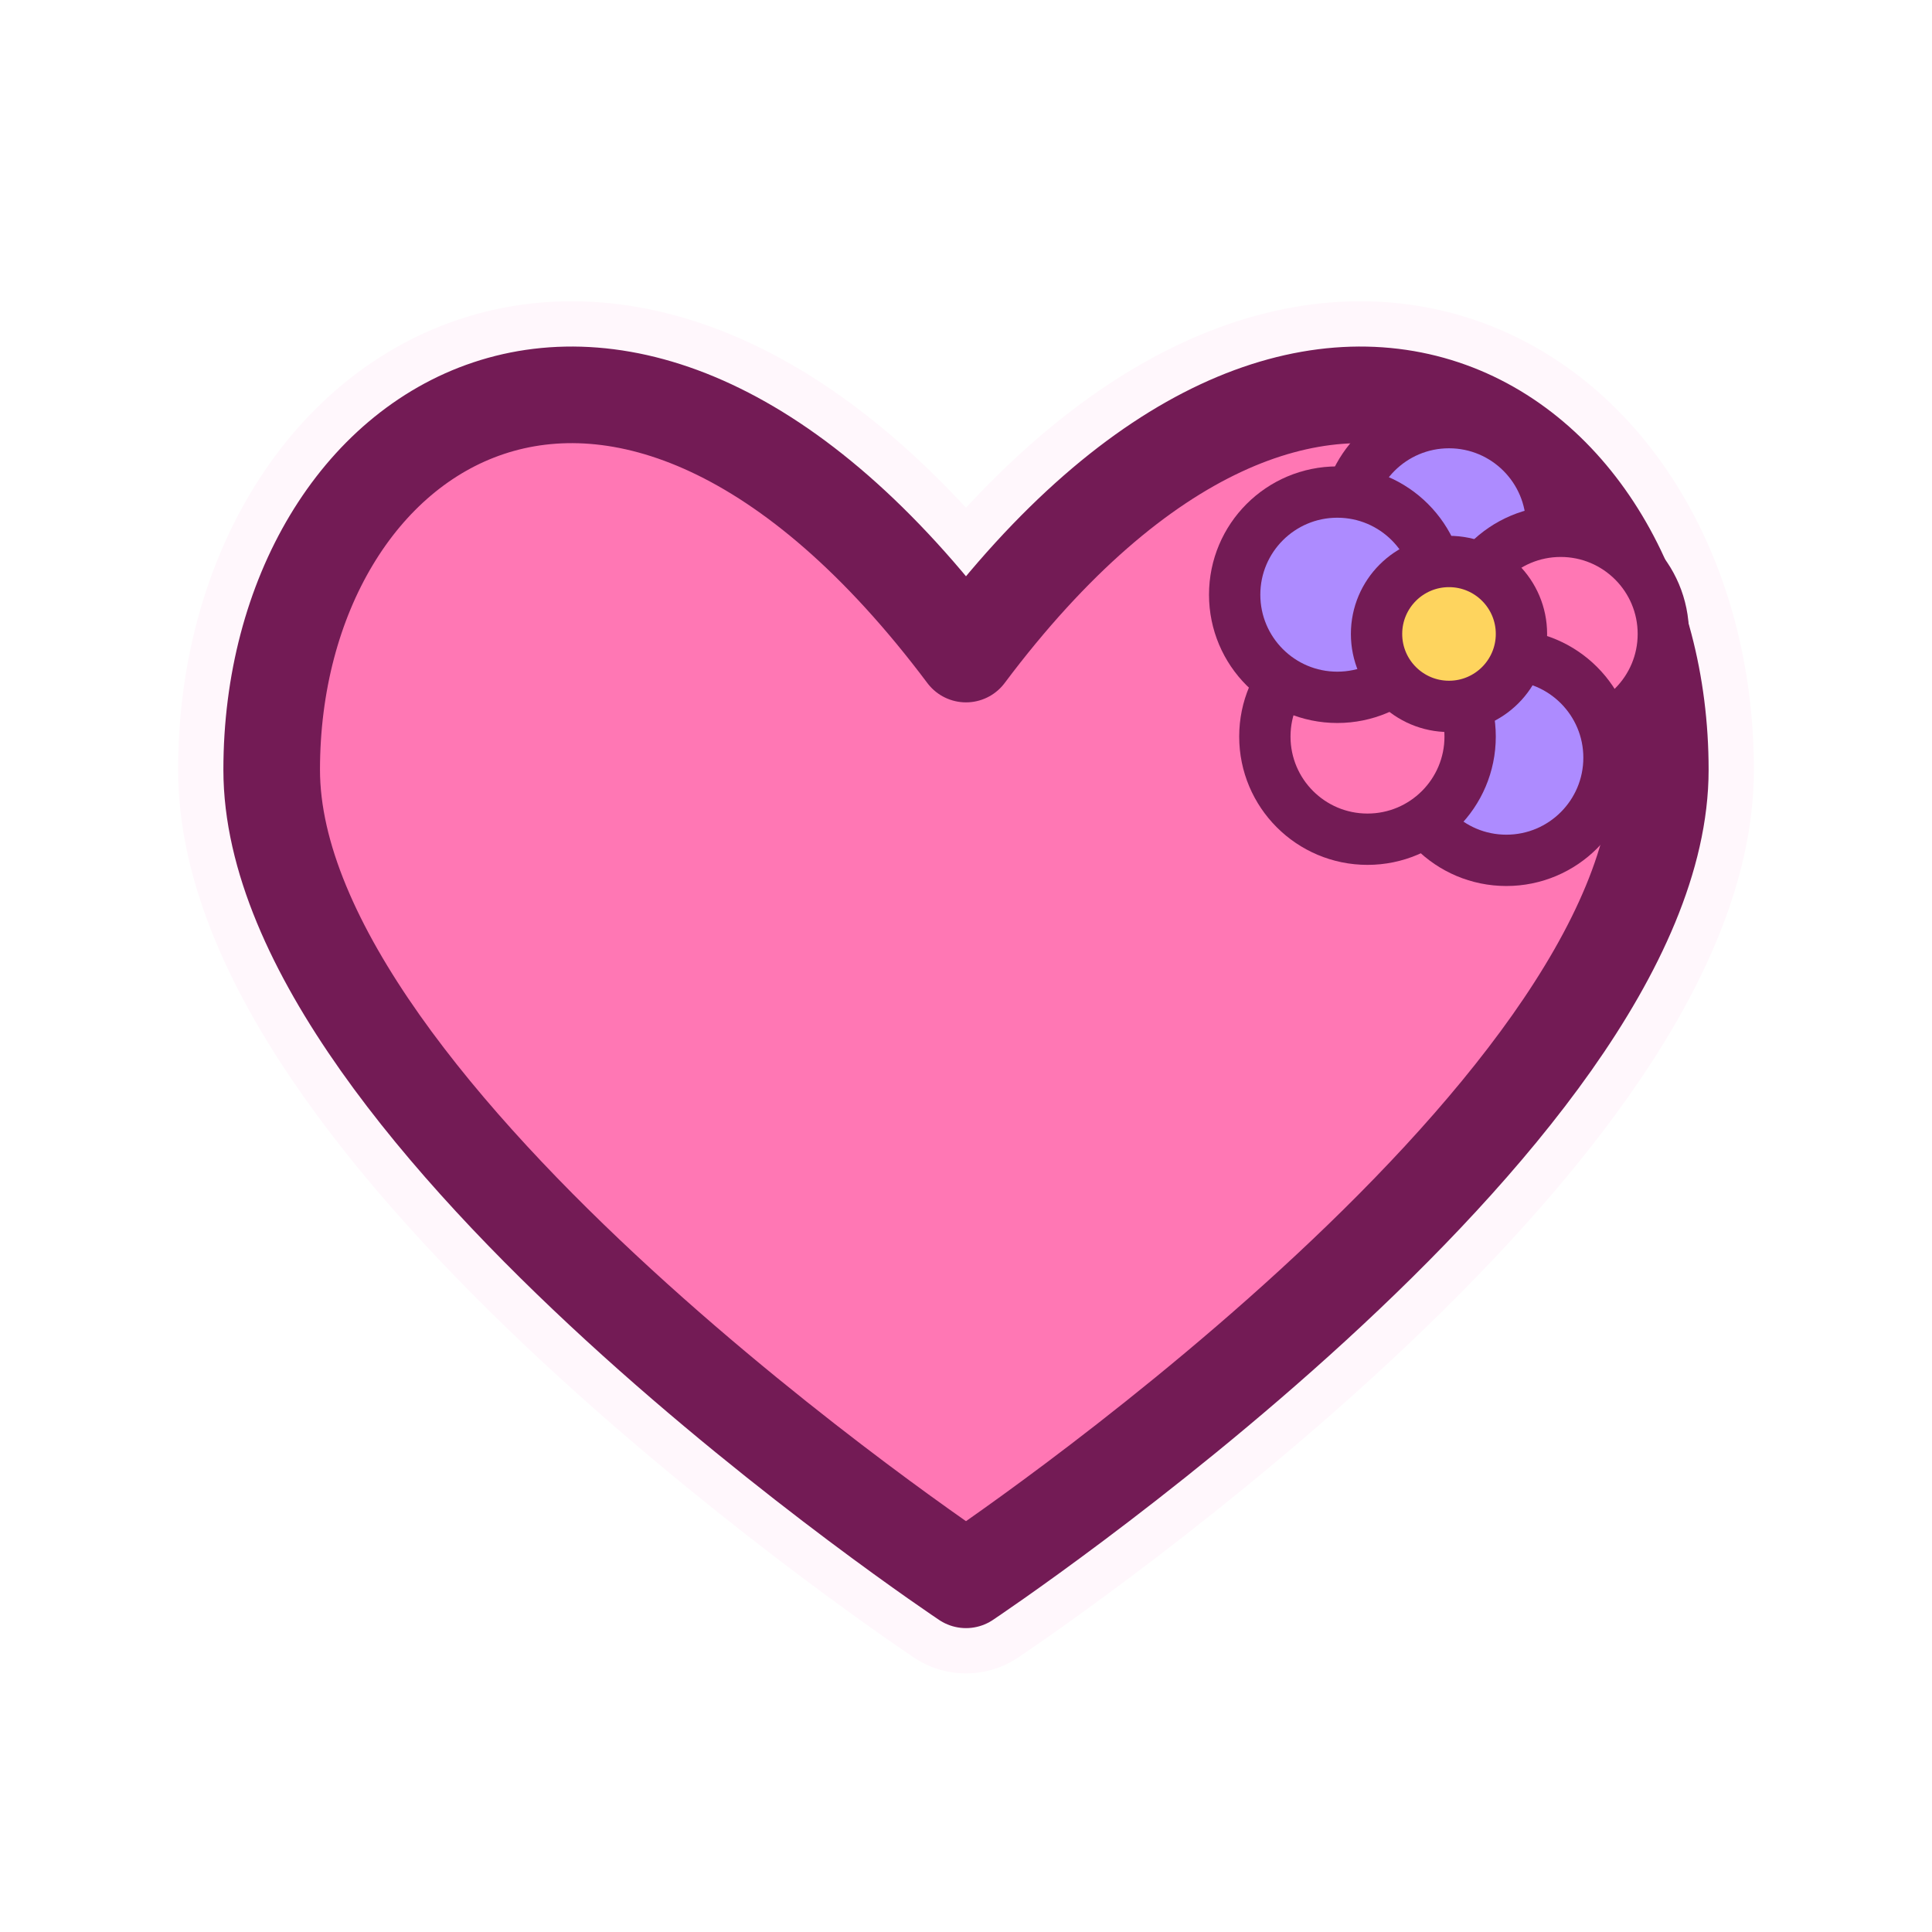
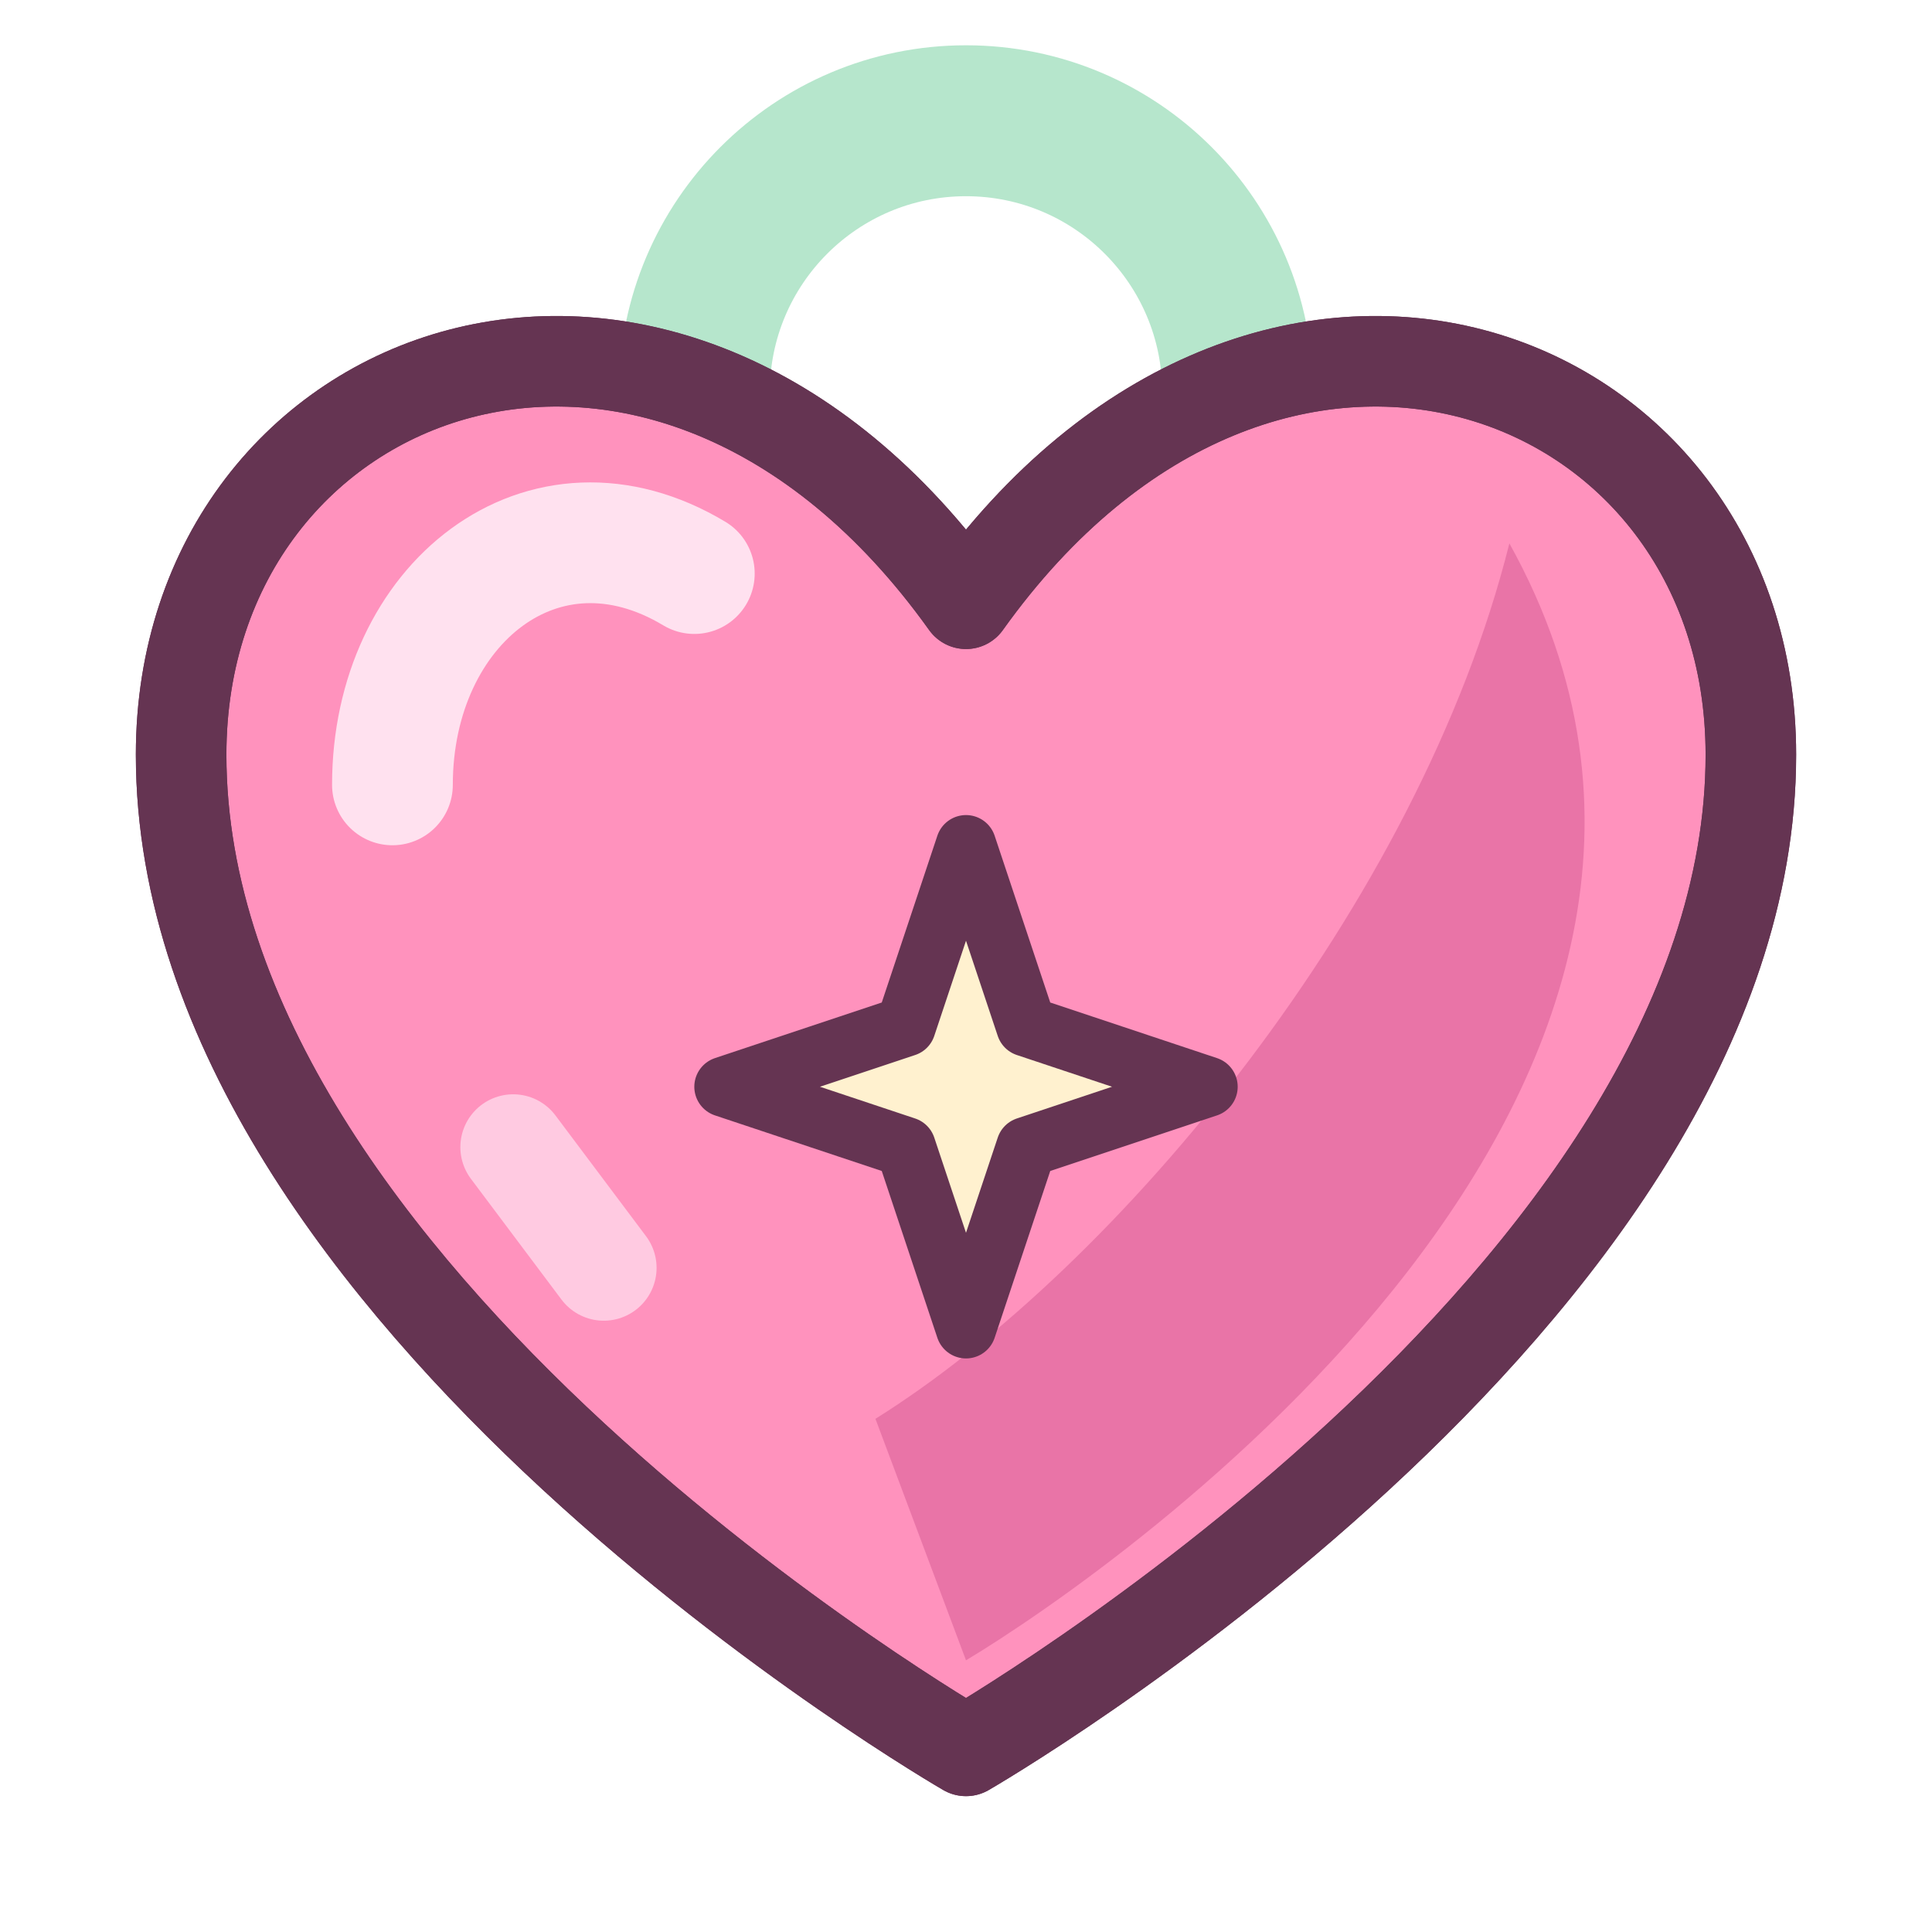
- <svg xmlns="http://www.w3.org/2000/svg" width="64" height="64" viewBox="0 0 64 64" role="img" aria-label="favorite">
-   <defs>
-     <g id="art" stroke-linejoin="round" stroke-linecap="round">
-       <path d="M0 2C-3 -2 -6 0 -6 3C-6 6 0 10 0 10C0 10 6 6 6 3C6 0 3 -2 0 2Z" transform="translate(32 14) scale(3.833333)" fill="#ff77b4" vector-effect="non-scaling-stroke" />
-       <g transform="translate(48 21)" stroke-width="1.7">
-         <circle cx="0" cy="-3.6" r="3.4" fill="#ad8bff" />
-         <circle cx="3.7" cy="0" r="3.4" fill="#ff77b4" />
-         <circle cx="1.9" cy="4.1" r="3.4" fill="#ad8bff" />
-         <circle cx="-2.7" cy="3.4" r="3.4" fill="#ff77b4" />
-         <circle cx="-3.7" cy="-1.3" r="3.4" fill="#ad8bff" />
-         <circle cx="0" cy="0" r="2.4" fill="#fed45e" />
-       </g>
-     </g>
-   </defs>
-   <use href="#art" stroke="#fff7fc" stroke-width="6.2" />
-   <use href="#art" stroke="#731b55" stroke-width="3.2" />
+ <svg xmlns="http://www.w3.org/2000/svg" viewBox="0 0 64 64" width="64" height="64" fill="none">
+   <g stroke="#653452" stroke-width="3" stroke-linecap="round" stroke-linejoin="round">
+     <path d="M23 13a9 9 0 0 1 18 0" stroke="#B6E6CC" stroke-width="5" />
+     <path d="M32 58S6 43 6 25c0-13 16-19 26-5 10-14 26-8 26 5 0 18-26 33-26 33Z" fill="#FF92BD" />
+     <path d="M50 18c10 18-13 34-18 37l-3-8c8-5 18-17 21-29Z" fill="#E974A7" stroke="none" />
+     <path d="M32 58S6 43 6 25c0-13 16-19 26-5 10-14 26-8 26 5 0 18-26 33-26 33Z" />
+     <path d="M13 26c0-6 5-10 10-7" stroke="#FFE1EF" stroke-width="4" />
+     <path d="m32 28 2 6 6 2-6 2-2 6-2-6-6-2 6-2Z" fill="#FFF1CF" stroke-width="2" />
+     <path d="m17 38 3 4" stroke="#FFCAE1" stroke-width="3.5" />
+   </g>
</svg>
